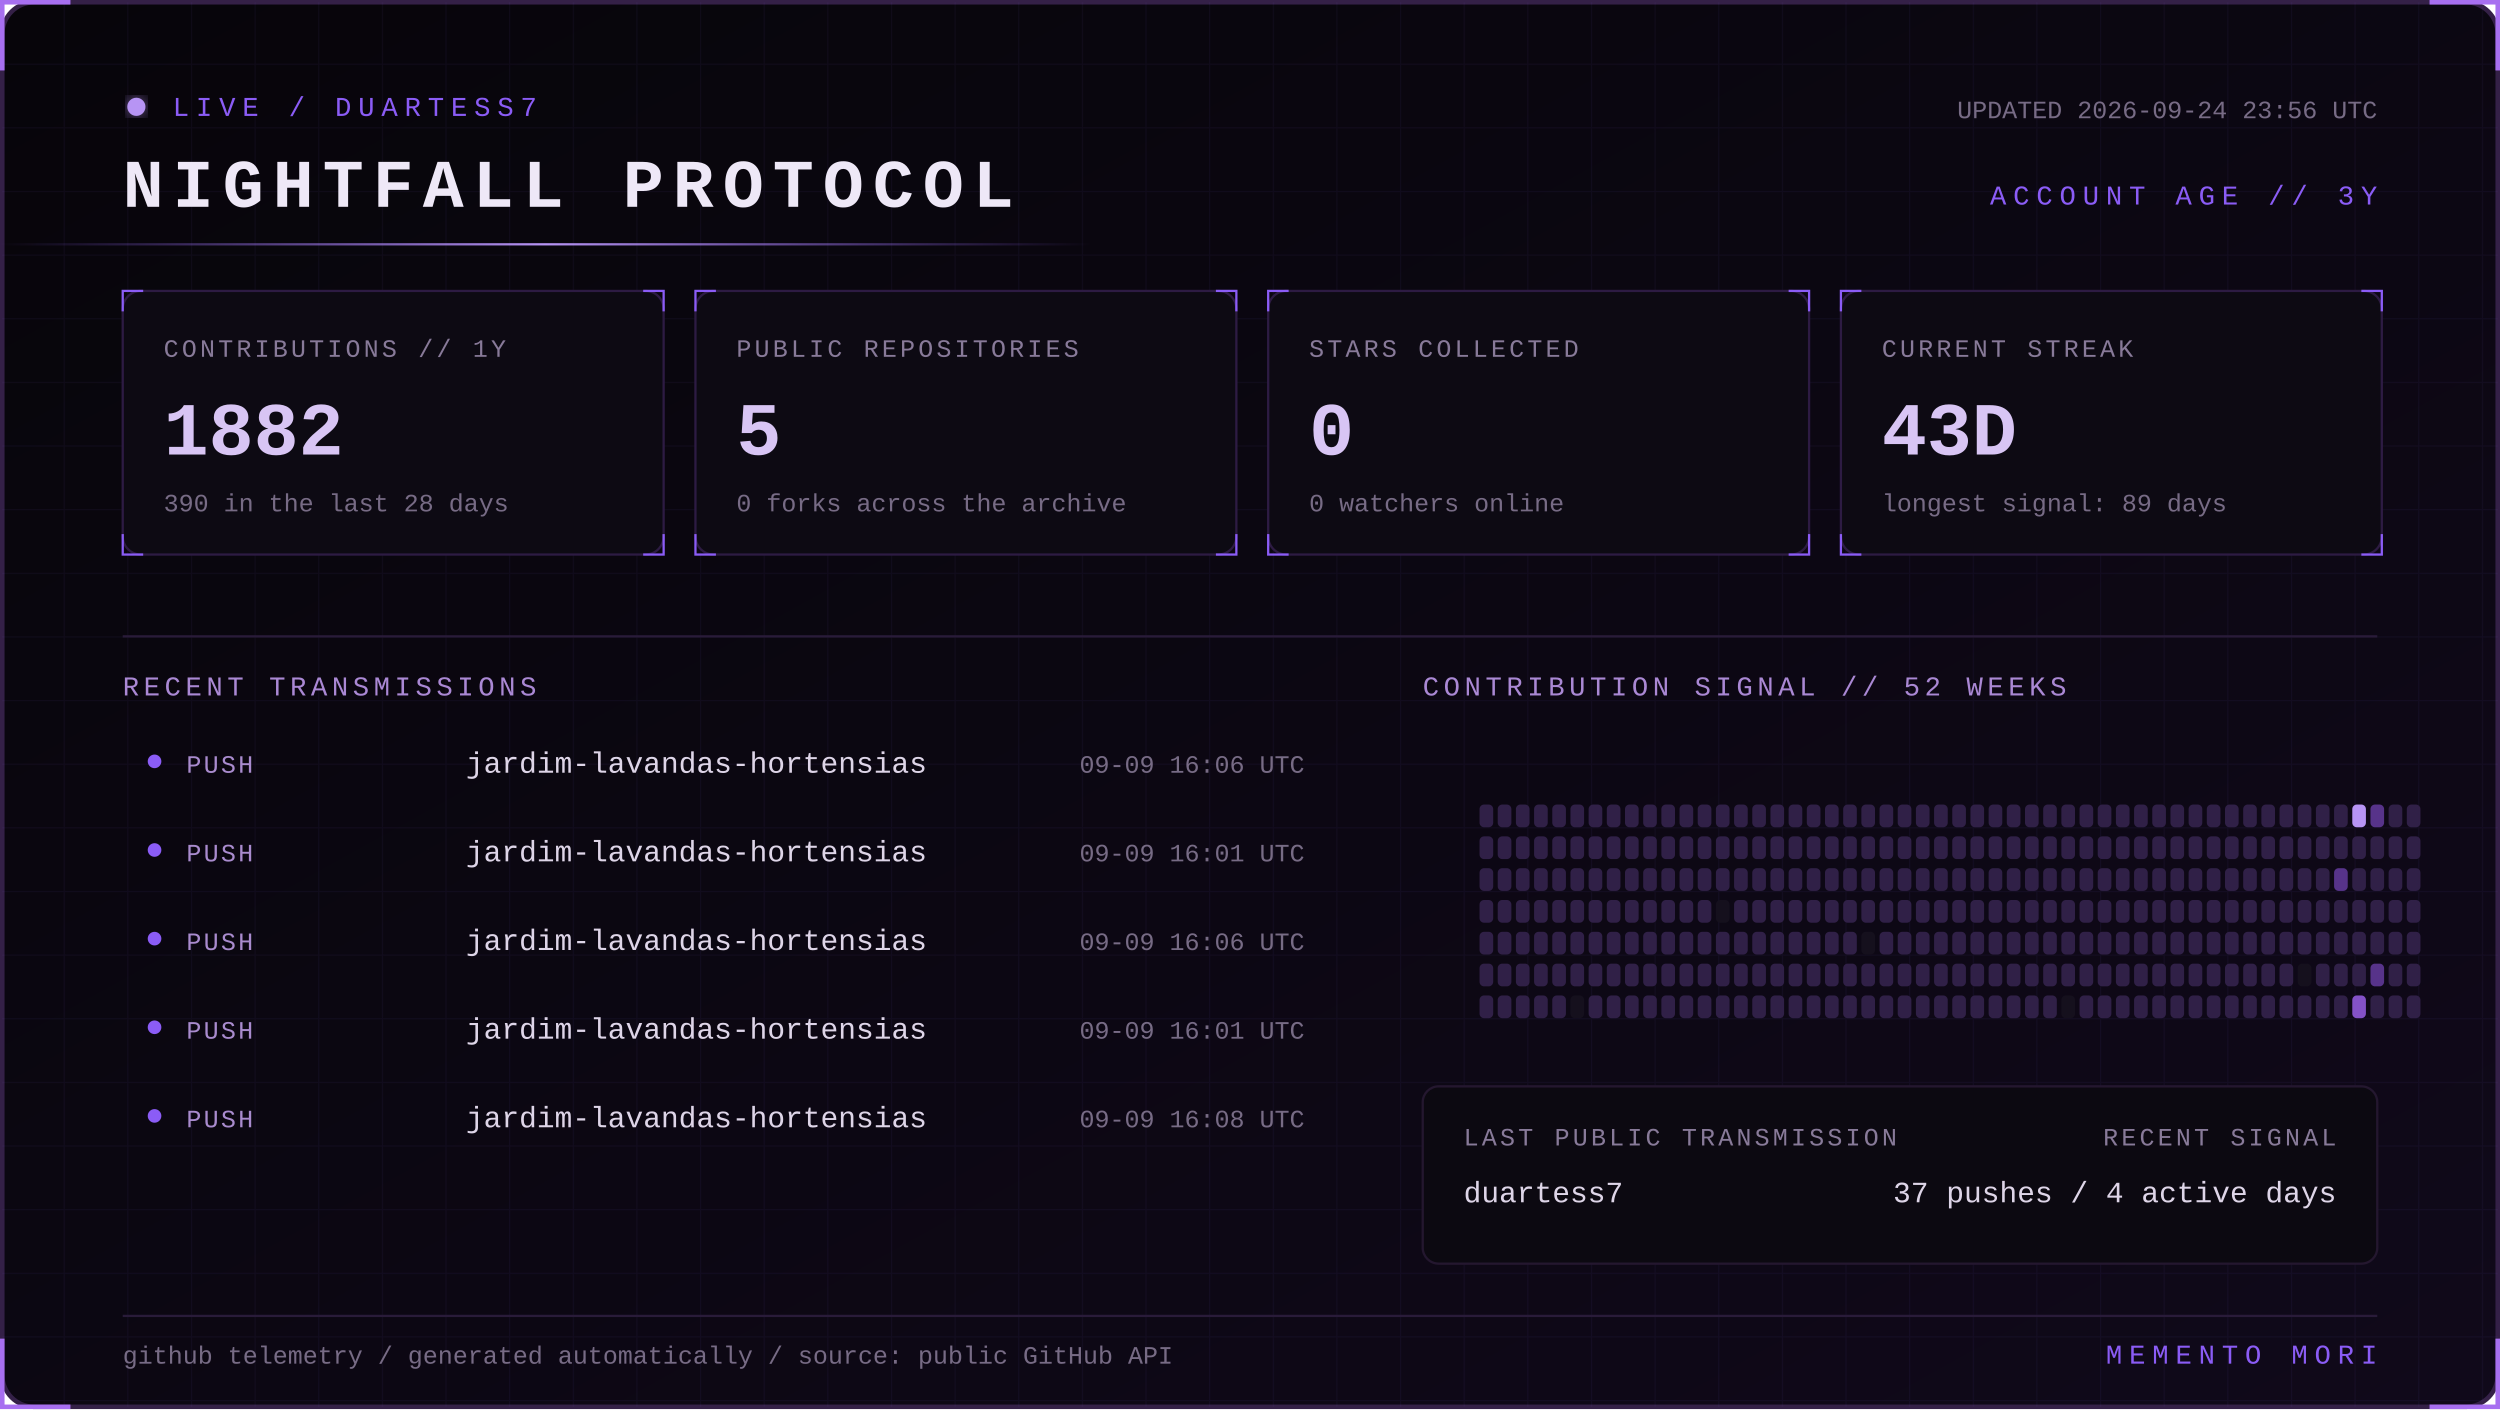
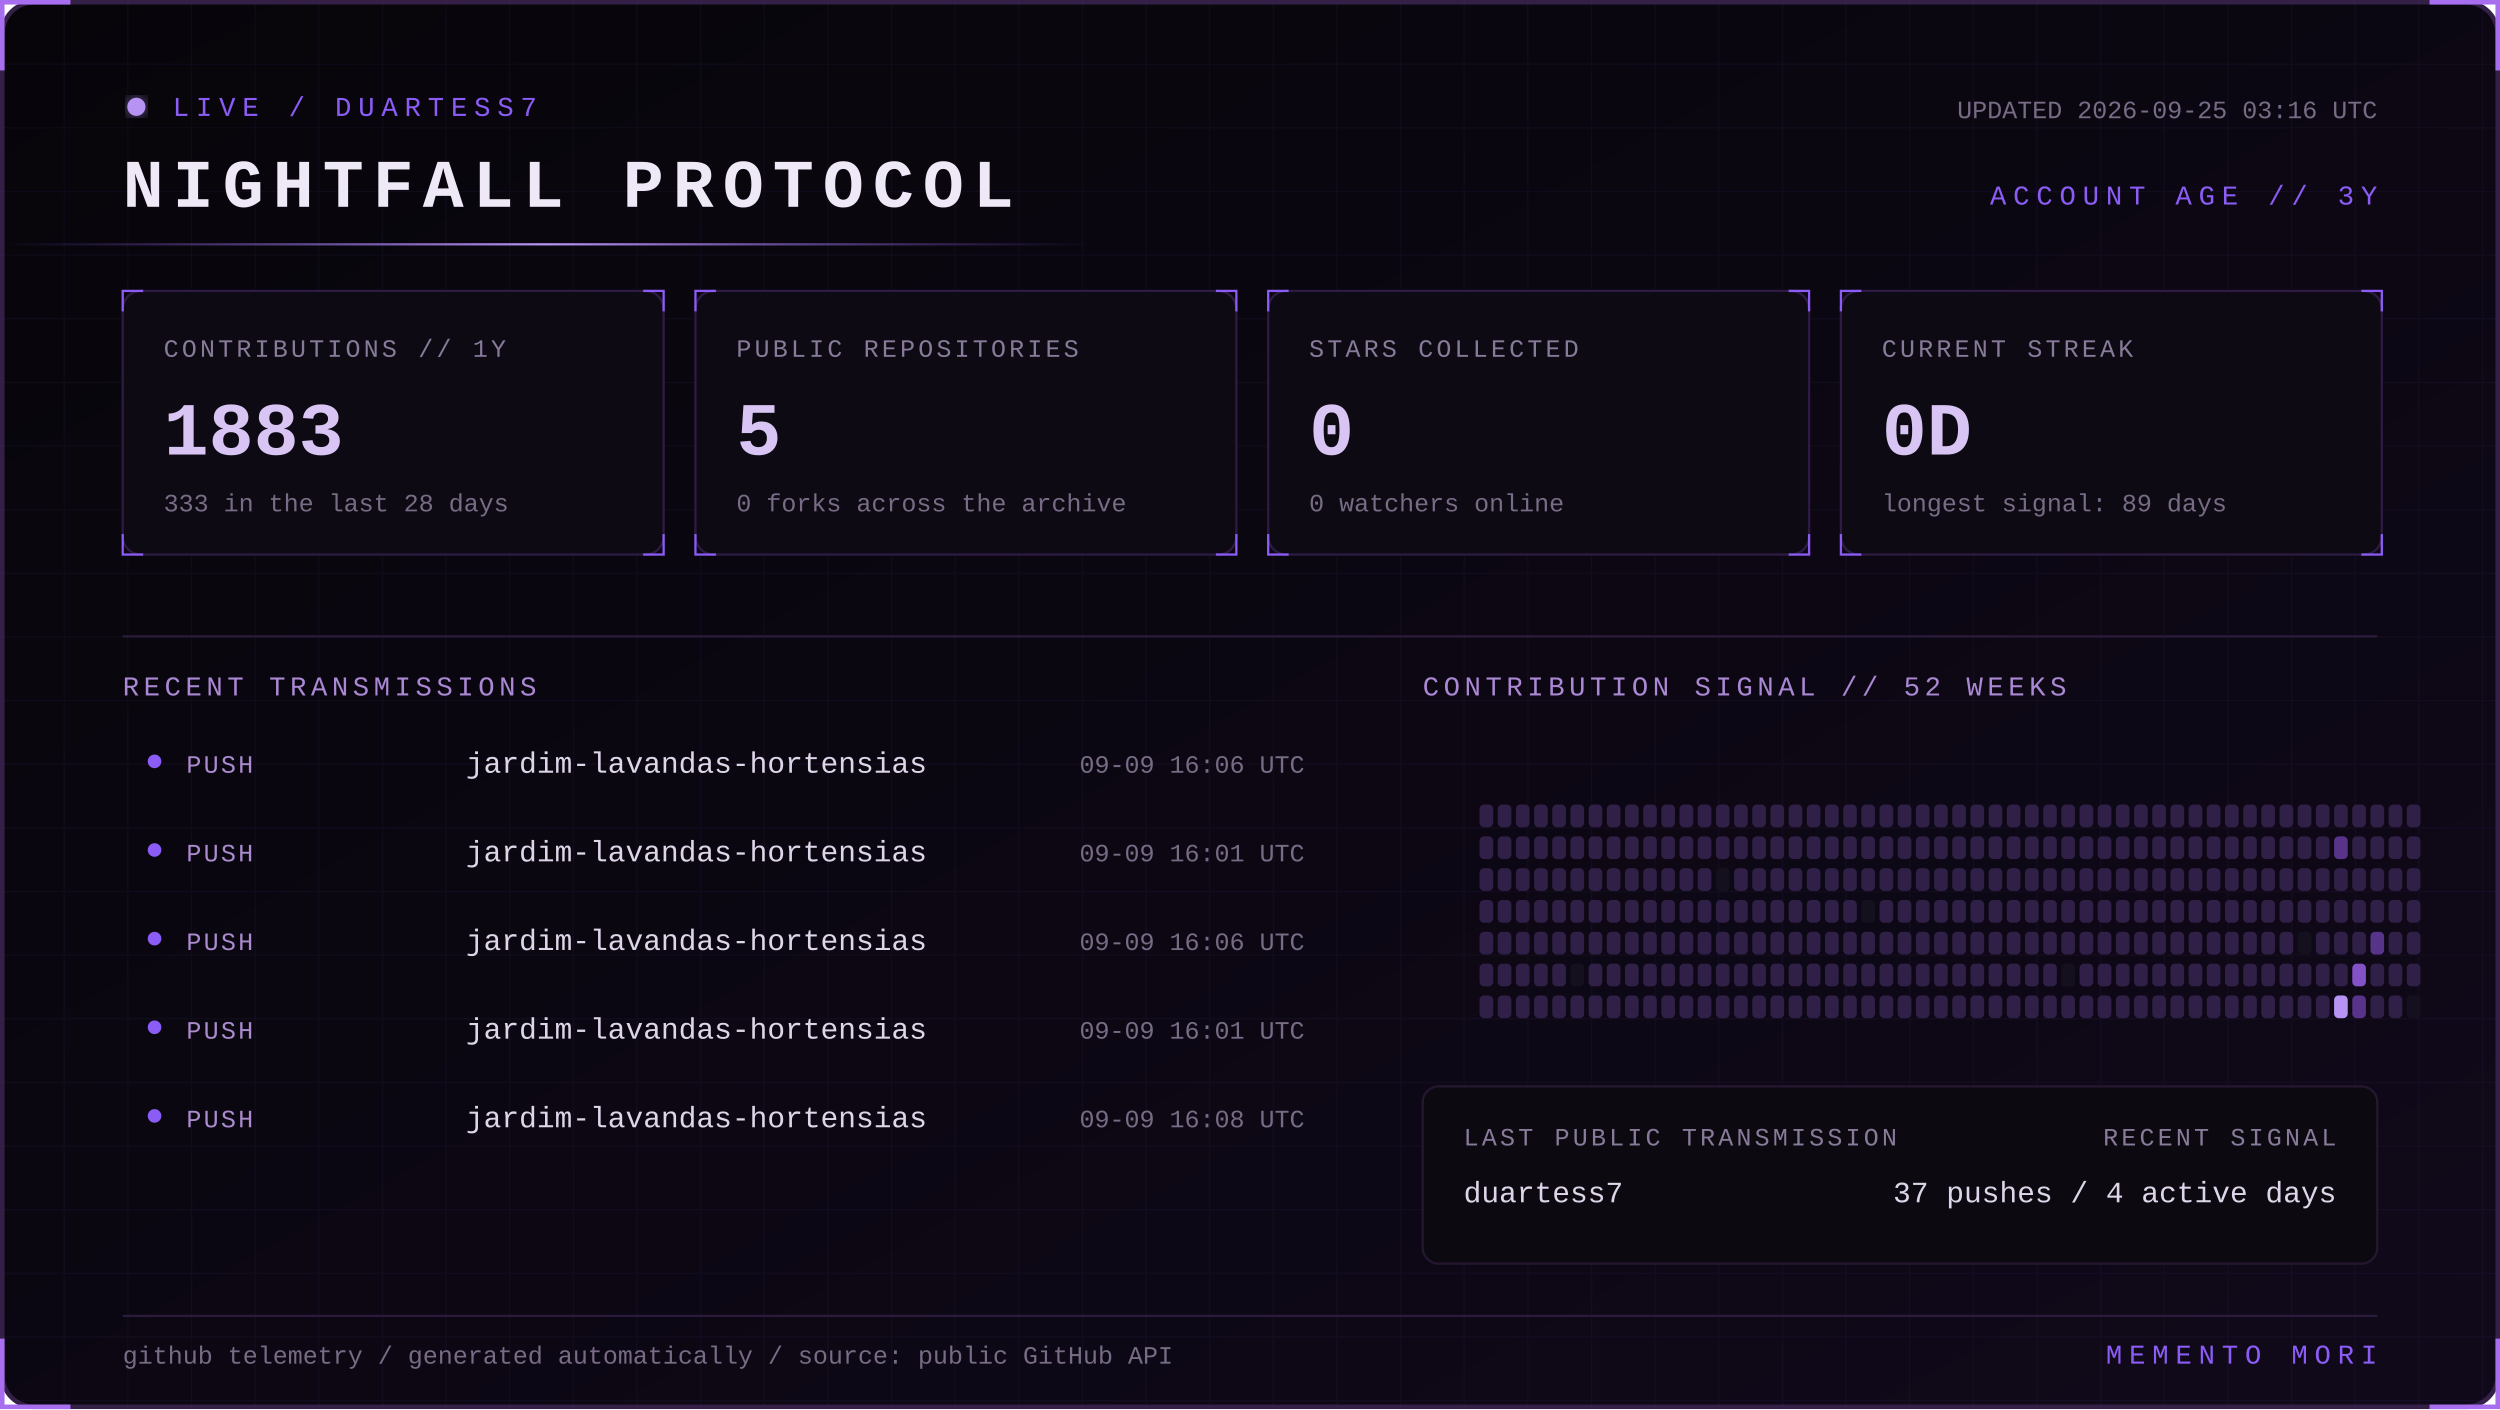
<svg xmlns="http://www.w3.org/2000/svg" width="1100" height="620" viewBox="0 0 1100 620" role="img" aria-labelledby="title desc">
  <defs>
    <linearGradient id="bg" x1="0" y1="0" x2="1" y2="1">
      <stop stop-color="#07050a" />
      <stop offset="1" stop-color="#10091a" />
    </linearGradient>
    <linearGradient id="beam">
      <stop stop-color="#8b5cf6" stop-opacity="0" />
      <stop offset=".5" stop-color="#b794f4" />
      <stop offset="1" stop-color="#8b5cf6" stop-opacity="0" />
    </linearGradient>
    <filter id="glow">
      <feGaussianBlur stdDeviation="4" result="b" />
      <feMerge>
        <feMergeNode in="b" />
        <feMergeNode in="SourceGraphic" />
      </feMerge>
    </filter>
    <pattern id="grid" width="28" height="28" patternUnits="userSpaceOnUse">
      <path d="M28 0H0V28" fill="none" stroke="#8b5cf6" stroke-opacity=".055" />
    </pattern>
    <style>
      text { font-family: Consolas, 'Courier New', monospace; }
      .kicker { fill:#8b5cf6; font-size:12px; letter-spacing:3px; }
      .title { fill:#eee8f7; font-size:30px; font-weight:700; letter-spacing:4px; }
      .label { fill:#887a99; font-size:11px; letter-spacing:1.4px; }
      .value { fill:#d8c5f4; font-size:33px; font-weight:700; }
      .detail,.pct { fill:#776b85; font-size:11px; }
      .section { fill:#aa88d4; font-size:12px; letter-spacing:2px; }
      .lang { fill:#ded5e8; font-size:13px; }
      .event { fill:#a98bce; font-size:11px; letter-spacing:1px; }
      .scan { animation:scan 5s linear infinite; }
      .blink { animation:blink 1.6s step-end infinite; }
      @keyframes scan { from { transform:translateX(-500px) } to { transform:translateX(1100px) } }
      @keyframes blink { 50% { opacity:.25 } }
    </style>
  </defs>
  <rect x="1" y="1" width="1098" height="618" rx="14" fill="url(#bg)" stroke="#342047" stroke-width="2" />
  <rect x="1" y="1" width="1098" height="618" rx="14" fill="url(#grid)" />
  <path d="M31 1H1v30 M1069 1h30v30 M1099 589v30h-30 M31 619H1v-30" stroke="#a76ff0" stroke-width="2" fill="none" />
  <g transform="translate(54 42)">
    <circle cx="6" cy="5" r="4" fill="#b794f4" filter="url(#glow)" class="blink" />
    <text x="22" y="9" class="kicker">LIVE / DUARTESS7</text>
    <text y="49" class="title">NIGHTFALL PROTOCOL</text>
-     <text x="992" y="10" text-anchor="end" class="detail">UPDATED 2026-09-24 23:56 UTC</text>
+     <text x="992" y="10" text-anchor="end" class="detail">UPDATED 2026-09-25 03:16 UTC</text>
    <text x="992" y="48" text-anchor="end" class="kicker">ACCOUNT AGE // 3Y</text>
  </g>
  <rect y="107" width="480" height="1" fill="url(#beam)" class="scan" />
  <g transform="translate(54 128)">
    <rect width="238" height="116" rx="8" fill="#0d0a13" stroke="#2d1b43" />
    <path d="M0 9V0h9 M229 0h9v9 M238 107v9h-9 M9 116H0v-9" stroke="#8b5cf6" fill="none" />
    <text x="18" y="29" class="label">CONTRIBUTIONS // 1Y</text>
-     <text x="18" y="72" class="value">1882</text>
-     <text x="18" y="97" class="detail">390 in the last 28 days</text>
+     <text x="18" y="72" class="value">1883</text>
+     <text x="18" y="97" class="detail">333 in the last 28 days</text>
  </g>
  <g transform="translate(306 128)">
    <rect width="238" height="116" rx="8" fill="#0d0a13" stroke="#2d1b43" />
    <path d="M0 9V0h9 M229 0h9v9 M238 107v9h-9 M9 116H0v-9" stroke="#8b5cf6" fill="none" />
    <text x="18" y="29" class="label">PUBLIC REPOSITORIES</text>
    <text x="18" y="72" class="value">5</text>
    <text x="18" y="97" class="detail">0 forks across the archive</text>
  </g>
  <g transform="translate(558 128)">
    <rect width="238" height="116" rx="8" fill="#0d0a13" stroke="#2d1b43" />
    <path d="M0 9V0h9 M229 0h9v9 M238 107v9h-9 M9 116H0v-9" stroke="#8b5cf6" fill="none" />
    <text x="18" y="29" class="label">STARS COLLECTED</text>
    <text x="18" y="72" class="value">0</text>
    <text x="18" y="97" class="detail">0 watchers online</text>
  </g>
  <g transform="translate(810 128)">
    <rect width="238" height="116" rx="8" fill="#0d0a13" stroke="#2d1b43" />
    <path d="M0 9V0h9 M229 0h9v9 M238 107v9h-9 M9 116H0v-9" stroke="#8b5cf6" fill="none" />
    <text x="18" y="29" class="label">CURRENT STREAK</text>
-     <text x="18" y="72" class="value">43D</text>
+     <text x="18" y="72" class="value">0D</text>
    <text x="18" y="97" class="detail">longest signal: 89 days</text>
  </g>
  <path d="M54 280H1046" stroke="#291b39" />
  <text x="54" y="306" class="section">RECENT TRANSMISSIONS</text>
  <text x="626" y="306" class="section">CONTRIBUTION SIGNAL // 52 WEEKS</text>
  <circle cx="68" cy="335" r="3" fill="#8b5cf6" />
  <text x="82" y="340" class="event">PUSH</text>
  <text x="205" y="340" class="lang">jardim-lavandas-hortensias</text>
  <text x="574" y="340" text-anchor="end" class="pct">09-09 16:06 UTC</text>
  <circle cx="68" cy="374" r="3" fill="#8b5cf6" />
  <text x="82" y="379" class="event">PUSH</text>
  <text x="205" y="379" class="lang">jardim-lavandas-hortensias</text>
  <text x="574" y="379" text-anchor="end" class="pct">09-09 16:01 UTC</text>
  <circle cx="68" cy="413" r="3" fill="#8b5cf6" />
  <text x="82" y="418" class="event">PUSH</text>
  <text x="205" y="418" class="lang">jardim-lavandas-hortensias</text>
  <text x="574" y="418" text-anchor="end" class="pct">09-09 16:06 UTC</text>
  <circle cx="68" cy="452" r="3" fill="#8b5cf6" />
  <text x="82" y="457" class="event">PUSH</text>
  <text x="205" y="457" class="lang">jardim-lavandas-hortensias</text>
  <text x="574" y="457" text-anchor="end" class="pct">09-09 16:01 UTC</text>
  <circle cx="68" cy="491" r="3" fill="#8b5cf6" />
  <text x="82" y="496" class="event">PUSH</text>
  <text x="205" y="496" class="lang">jardim-lavandas-hortensias</text>
  <text x="574" y="496" text-anchor="end" class="pct">09-09 16:08 UTC</text>
  <g>
    <rect x="651" y="354" width="6" height="10" rx="2" fill="#302047" />
    <rect x="651" y="368" width="6" height="10" rx="2" fill="#302047" />
    <rect x="651" y="382" width="6" height="10" rx="2" fill="#302047" />
    <rect x="651" y="396" width="6" height="10" rx="2" fill="#302047" />
    <rect x="651" y="410" width="6" height="10" rx="2" fill="#302047" />
    <rect x="651" y="424" width="6" height="10" rx="2" fill="#302047" />
    <rect x="651" y="438" width="6" height="10" rx="2" fill="#302047" />
    <rect x="659" y="354" width="6" height="10" rx="2" fill="#302047" />
    <rect x="659" y="368" width="6" height="10" rx="2" fill="#302047" />
    <rect x="659" y="382" width="6" height="10" rx="2" fill="#302047" />
    <rect x="659" y="396" width="6" height="10" rx="2" fill="#302047" />
    <rect x="659" y="410" width="6" height="10" rx="2" fill="#302047" />
    <rect x="659" y="424" width="6" height="10" rx="2" fill="#302047" />
    <rect x="659" y="438" width="6" height="10" rx="2" fill="#302047" />
    <rect x="667" y="354" width="6" height="10" rx="2" fill="#302047" />
    <rect x="667" y="368" width="6" height="10" rx="2" fill="#302047" />
    <rect x="667" y="382" width="6" height="10" rx="2" fill="#302047" />
    <rect x="667" y="396" width="6" height="10" rx="2" fill="#302047" />
    <rect x="667" y="410" width="6" height="10" rx="2" fill="#302047" />
    <rect x="667" y="424" width="6" height="10" rx="2" fill="#302047" />
    <rect x="667" y="438" width="6" height="10" rx="2" fill="#302047" />
    <rect x="675" y="354" width="6" height="10" rx="2" fill="#302047" />
    <rect x="675" y="368" width="6" height="10" rx="2" fill="#302047" />
    <rect x="675" y="382" width="6" height="10" rx="2" fill="#302047" />
    <rect x="675" y="396" width="6" height="10" rx="2" fill="#302047" />
    <rect x="675" y="410" width="6" height="10" rx="2" fill="#302047" />
    <rect x="675" y="424" width="6" height="10" rx="2" fill="#302047" />
    <rect x="675" y="438" width="6" height="10" rx="2" fill="#302047" />
    <rect x="683" y="354" width="6" height="10" rx="2" fill="#302047" />
    <rect x="683" y="368" width="6" height="10" rx="2" fill="#302047" />
    <rect x="683" y="382" width="6" height="10" rx="2" fill="#302047" />
    <rect x="683" y="396" width="6" height="10" rx="2" fill="#302047" />
    <rect x="683" y="410" width="6" height="10" rx="2" fill="#302047" />
    <rect x="683" y="424" width="6" height="10" rx="2" fill="#302047" />
    <rect x="683" y="438" width="6" height="10" rx="2" fill="#302047" />
    <rect x="691" y="354" width="6" height="10" rx="2" fill="#302047" />
    <rect x="691" y="368" width="6" height="10" rx="2" fill="#302047" />
    <rect x="691" y="382" width="6" height="10" rx="2" fill="#302047" />
    <rect x="691" y="396" width="6" height="10" rx="2" fill="#302047" />
    <rect x="691" y="410" width="6" height="10" rx="2" fill="#302047" />
-     <rect x="691" y="424" width="6" height="10" rx="2" fill="#302047" />
-     <rect x="691" y="438" width="6" height="10" rx="2" fill="#15101d" />
+     <rect x="691" y="424" width="6" height="10" rx="2" fill="#15101d" />
+     <rect x="691" y="438" width="6" height="10" rx="2" fill="#302047" />
    <rect x="699" y="354" width="6" height="10" rx="2" fill="#302047" />
    <rect x="699" y="368" width="6" height="10" rx="2" fill="#302047" />
    <rect x="699" y="382" width="6" height="10" rx="2" fill="#302047" />
    <rect x="699" y="396" width="6" height="10" rx="2" fill="#302047" />
    <rect x="699" y="410" width="6" height="10" rx="2" fill="#302047" />
    <rect x="699" y="424" width="6" height="10" rx="2" fill="#302047" />
    <rect x="699" y="438" width="6" height="10" rx="2" fill="#302047" />
    <rect x="707" y="354" width="6" height="10" rx="2" fill="#302047" />
    <rect x="707" y="368" width="6" height="10" rx="2" fill="#302047" />
    <rect x="707" y="382" width="6" height="10" rx="2" fill="#302047" />
    <rect x="707" y="396" width="6" height="10" rx="2" fill="#302047" />
    <rect x="707" y="410" width="6" height="10" rx="2" fill="#302047" />
    <rect x="707" y="424" width="6" height="10" rx="2" fill="#302047" />
    <rect x="707" y="438" width="6" height="10" rx="2" fill="#302047" />
    <rect x="715" y="354" width="6" height="10" rx="2" fill="#302047" />
    <rect x="715" y="368" width="6" height="10" rx="2" fill="#302047" />
    <rect x="715" y="382" width="6" height="10" rx="2" fill="#302047" />
    <rect x="715" y="396" width="6" height="10" rx="2" fill="#302047" />
    <rect x="715" y="410" width="6" height="10" rx="2" fill="#302047" />
    <rect x="715" y="424" width="6" height="10" rx="2" fill="#302047" />
    <rect x="715" y="438" width="6" height="10" rx="2" fill="#302047" />
    <rect x="723" y="354" width="6" height="10" rx="2" fill="#302047" />
    <rect x="723" y="368" width="6" height="10" rx="2" fill="#302047" />
    <rect x="723" y="382" width="6" height="10" rx="2" fill="#302047" />
    <rect x="723" y="396" width="6" height="10" rx="2" fill="#302047" />
    <rect x="723" y="410" width="6" height="10" rx="2" fill="#302047" />
    <rect x="723" y="424" width="6" height="10" rx="2" fill="#302047" />
    <rect x="723" y="438" width="6" height="10" rx="2" fill="#302047" />
    <rect x="731" y="354" width="6" height="10" rx="2" fill="#302047" />
    <rect x="731" y="368" width="6" height="10" rx="2" fill="#302047" />
    <rect x="731" y="382" width="6" height="10" rx="2" fill="#302047" />
    <rect x="731" y="396" width="6" height="10" rx="2" fill="#302047" />
    <rect x="731" y="410" width="6" height="10" rx="2" fill="#302047" />
    <rect x="731" y="424" width="6" height="10" rx="2" fill="#302047" />
    <rect x="731" y="438" width="6" height="10" rx="2" fill="#302047" />
    <rect x="739" y="354" width="6" height="10" rx="2" fill="#302047" />
    <rect x="739" y="368" width="6" height="10" rx="2" fill="#302047" />
    <rect x="739" y="382" width="6" height="10" rx="2" fill="#302047" />
    <rect x="739" y="396" width="6" height="10" rx="2" fill="#302047" />
    <rect x="739" y="410" width="6" height="10" rx="2" fill="#302047" />
    <rect x="739" y="424" width="6" height="10" rx="2" fill="#302047" />
    <rect x="739" y="438" width="6" height="10" rx="2" fill="#302047" />
    <rect x="747" y="354" width="6" height="10" rx="2" fill="#302047" />
    <rect x="747" y="368" width="6" height="10" rx="2" fill="#302047" />
    <rect x="747" y="382" width="6" height="10" rx="2" fill="#302047" />
    <rect x="747" y="396" width="6" height="10" rx="2" fill="#302047" />
    <rect x="747" y="410" width="6" height="10" rx="2" fill="#302047" />
    <rect x="747" y="424" width="6" height="10" rx="2" fill="#302047" />
    <rect x="747" y="438" width="6" height="10" rx="2" fill="#302047" />
    <rect x="755" y="354" width="6" height="10" rx="2" fill="#302047" />
    <rect x="755" y="368" width="6" height="10" rx="2" fill="#302047" />
-     <rect x="755" y="382" width="6" height="10" rx="2" fill="#302047" />
-     <rect x="755" y="396" width="6" height="10" rx="2" fill="#15101d" />
+     <rect x="755" y="382" width="6" height="10" rx="2" fill="#15101d" />
+     <rect x="755" y="396" width="6" height="10" rx="2" fill="#302047" />
    <rect x="755" y="410" width="6" height="10" rx="2" fill="#302047" />
    <rect x="755" y="424" width="6" height="10" rx="2" fill="#302047" />
    <rect x="755" y="438" width="6" height="10" rx="2" fill="#302047" />
    <rect x="763" y="354" width="6" height="10" rx="2" fill="#302047" />
    <rect x="763" y="368" width="6" height="10" rx="2" fill="#302047" />
    <rect x="763" y="382" width="6" height="10" rx="2" fill="#302047" />
    <rect x="763" y="396" width="6" height="10" rx="2" fill="#302047" />
    <rect x="763" y="410" width="6" height="10" rx="2" fill="#302047" />
    <rect x="763" y="424" width="6" height="10" rx="2" fill="#302047" />
    <rect x="763" y="438" width="6" height="10" rx="2" fill="#302047" />
    <rect x="771" y="354" width="6" height="10" rx="2" fill="#302047" />
    <rect x="771" y="368" width="6" height="10" rx="2" fill="#302047" />
    <rect x="771" y="382" width="6" height="10" rx="2" fill="#302047" />
    <rect x="771" y="396" width="6" height="10" rx="2" fill="#302047" />
    <rect x="771" y="410" width="6" height="10" rx="2" fill="#302047" />
    <rect x="771" y="424" width="6" height="10" rx="2" fill="#302047" />
    <rect x="771" y="438" width="6" height="10" rx="2" fill="#302047" />
    <rect x="779" y="354" width="6" height="10" rx="2" fill="#302047" />
    <rect x="779" y="368" width="6" height="10" rx="2" fill="#302047" />
    <rect x="779" y="382" width="6" height="10" rx="2" fill="#302047" />
    <rect x="779" y="396" width="6" height="10" rx="2" fill="#302047" />
    <rect x="779" y="410" width="6" height="10" rx="2" fill="#302047" />
    <rect x="779" y="424" width="6" height="10" rx="2" fill="#302047" />
    <rect x="779" y="438" width="6" height="10" rx="2" fill="#302047" />
    <rect x="787" y="354" width="6" height="10" rx="2" fill="#302047" />
    <rect x="787" y="368" width="6" height="10" rx="2" fill="#302047" />
    <rect x="787" y="382" width="6" height="10" rx="2" fill="#302047" />
    <rect x="787" y="396" width="6" height="10" rx="2" fill="#302047" />
    <rect x="787" y="410" width="6" height="10" rx="2" fill="#302047" />
    <rect x="787" y="424" width="6" height="10" rx="2" fill="#302047" />
    <rect x="787" y="438" width="6" height="10" rx="2" fill="#302047" />
    <rect x="795" y="354" width="6" height="10" rx="2" fill="#302047" />
    <rect x="795" y="368" width="6" height="10" rx="2" fill="#302047" />
    <rect x="795" y="382" width="6" height="10" rx="2" fill="#302047" />
    <rect x="795" y="396" width="6" height="10" rx="2" fill="#302047" />
    <rect x="795" y="410" width="6" height="10" rx="2" fill="#302047" />
    <rect x="795" y="424" width="6" height="10" rx="2" fill="#302047" />
    <rect x="795" y="438" width="6" height="10" rx="2" fill="#302047" />
    <rect x="803" y="354" width="6" height="10" rx="2" fill="#302047" />
    <rect x="803" y="368" width="6" height="10" rx="2" fill="#302047" />
    <rect x="803" y="382" width="6" height="10" rx="2" fill="#302047" />
    <rect x="803" y="396" width="6" height="10" rx="2" fill="#302047" />
    <rect x="803" y="410" width="6" height="10" rx="2" fill="#302047" />
    <rect x="803" y="424" width="6" height="10" rx="2" fill="#302047" />
    <rect x="803" y="438" width="6" height="10" rx="2" fill="#302047" />
    <rect x="811" y="354" width="6" height="10" rx="2" fill="#302047" />
    <rect x="811" y="368" width="6" height="10" rx="2" fill="#302047" />
    <rect x="811" y="382" width="6" height="10" rx="2" fill="#302047" />
    <rect x="811" y="396" width="6" height="10" rx="2" fill="#302047" />
    <rect x="811" y="410" width="6" height="10" rx="2" fill="#302047" />
    <rect x="811" y="424" width="6" height="10" rx="2" fill="#302047" />
    <rect x="811" y="438" width="6" height="10" rx="2" fill="#302047" />
    <rect x="819" y="354" width="6" height="10" rx="2" fill="#302047" />
    <rect x="819" y="368" width="6" height="10" rx="2" fill="#302047" />
    <rect x="819" y="382" width="6" height="10" rx="2" fill="#302047" />
-     <rect x="819" y="396" width="6" height="10" rx="2" fill="#302047" />
-     <rect x="819" y="410" width="6" height="10" rx="2" fill="#15101d" />
+     <rect x="819" y="396" width="6" height="10" rx="2" fill="#15101d" />
+     <rect x="819" y="410" width="6" height="10" rx="2" fill="#302047" />
    <rect x="819" y="424" width="6" height="10" rx="2" fill="#302047" />
    <rect x="819" y="438" width="6" height="10" rx="2" fill="#302047" />
    <rect x="827" y="354" width="6" height="10" rx="2" fill="#302047" />
    <rect x="827" y="368" width="6" height="10" rx="2" fill="#302047" />
    <rect x="827" y="382" width="6" height="10" rx="2" fill="#302047" />
    <rect x="827" y="396" width="6" height="10" rx="2" fill="#302047" />
    <rect x="827" y="410" width="6" height="10" rx="2" fill="#302047" />
    <rect x="827" y="424" width="6" height="10" rx="2" fill="#302047" />
    <rect x="827" y="438" width="6" height="10" rx="2" fill="#302047" />
    <rect x="835" y="354" width="6" height="10" rx="2" fill="#302047" />
    <rect x="835" y="368" width="6" height="10" rx="2" fill="#302047" />
    <rect x="835" y="382" width="6" height="10" rx="2" fill="#302047" />
    <rect x="835" y="396" width="6" height="10" rx="2" fill="#302047" />
    <rect x="835" y="410" width="6" height="10" rx="2" fill="#302047" />
    <rect x="835" y="424" width="6" height="10" rx="2" fill="#302047" />
    <rect x="835" y="438" width="6" height="10" rx="2" fill="#302047" />
    <rect x="843" y="354" width="6" height="10" rx="2" fill="#302047" />
    <rect x="843" y="368" width="6" height="10" rx="2" fill="#302047" />
    <rect x="843" y="382" width="6" height="10" rx="2" fill="#302047" />
    <rect x="843" y="396" width="6" height="10" rx="2" fill="#302047" />
    <rect x="843" y="410" width="6" height="10" rx="2" fill="#302047" />
    <rect x="843" y="424" width="6" height="10" rx="2" fill="#302047" />
    <rect x="843" y="438" width="6" height="10" rx="2" fill="#302047" />
    <rect x="851" y="354" width="6" height="10" rx="2" fill="#302047" />
    <rect x="851" y="368" width="6" height="10" rx="2" fill="#302047" />
    <rect x="851" y="382" width="6" height="10" rx="2" fill="#302047" />
    <rect x="851" y="396" width="6" height="10" rx="2" fill="#302047" />
    <rect x="851" y="410" width="6" height="10" rx="2" fill="#302047" />
    <rect x="851" y="424" width="6" height="10" rx="2" fill="#302047" />
    <rect x="851" y="438" width="6" height="10" rx="2" fill="#302047" />
    <rect x="859" y="354" width="6" height="10" rx="2" fill="#302047" />
    <rect x="859" y="368" width="6" height="10" rx="2" fill="#302047" />
    <rect x="859" y="382" width="6" height="10" rx="2" fill="#302047" />
    <rect x="859" y="396" width="6" height="10" rx="2" fill="#302047" />
    <rect x="859" y="410" width="6" height="10" rx="2" fill="#302047" />
    <rect x="859" y="424" width="6" height="10" rx="2" fill="#302047" />
    <rect x="859" y="438" width="6" height="10" rx="2" fill="#302047" />
    <rect x="867" y="354" width="6" height="10" rx="2" fill="#302047" />
    <rect x="867" y="368" width="6" height="10" rx="2" fill="#302047" />
    <rect x="867" y="382" width="6" height="10" rx="2" fill="#302047" />
    <rect x="867" y="396" width="6" height="10" rx="2" fill="#302047" />
    <rect x="867" y="410" width="6" height="10" rx="2" fill="#302047" />
    <rect x="867" y="424" width="6" height="10" rx="2" fill="#302047" />
    <rect x="867" y="438" width="6" height="10" rx="2" fill="#302047" />
    <rect x="875" y="354" width="6" height="10" rx="2" fill="#302047" />
    <rect x="875" y="368" width="6" height="10" rx="2" fill="#302047" />
    <rect x="875" y="382" width="6" height="10" rx="2" fill="#302047" />
    <rect x="875" y="396" width="6" height="10" rx="2" fill="#302047" />
    <rect x="875" y="410" width="6" height="10" rx="2" fill="#302047" />
    <rect x="875" y="424" width="6" height="10" rx="2" fill="#302047" />
    <rect x="875" y="438" width="6" height="10" rx="2" fill="#302047" />
    <rect x="883" y="354" width="6" height="10" rx="2" fill="#302047" />
    <rect x="883" y="368" width="6" height="10" rx="2" fill="#302047" />
    <rect x="883" y="382" width="6" height="10" rx="2" fill="#302047" />
    <rect x="883" y="396" width="6" height="10" rx="2" fill="#302047" />
    <rect x="883" y="410" width="6" height="10" rx="2" fill="#302047" />
    <rect x="883" y="424" width="6" height="10" rx="2" fill="#302047" />
    <rect x="883" y="438" width="6" height="10" rx="2" fill="#302047" />
    <rect x="891" y="354" width="6" height="10" rx="2" fill="#302047" />
    <rect x="891" y="368" width="6" height="10" rx="2" fill="#302047" />
    <rect x="891" y="382" width="6" height="10" rx="2" fill="#302047" />
    <rect x="891" y="396" width="6" height="10" rx="2" fill="#302047" />
    <rect x="891" y="410" width="6" height="10" rx="2" fill="#302047" />
    <rect x="891" y="424" width="6" height="10" rx="2" fill="#302047" />
    <rect x="891" y="438" width="6" height="10" rx="2" fill="#302047" />
    <rect x="899" y="354" width="6" height="10" rx="2" fill="#302047" />
    <rect x="899" y="368" width="6" height="10" rx="2" fill="#302047" />
    <rect x="899" y="382" width="6" height="10" rx="2" fill="#302047" />
    <rect x="899" y="396" width="6" height="10" rx="2" fill="#302047" />
    <rect x="899" y="410" width="6" height="10" rx="2" fill="#302047" />
    <rect x="899" y="424" width="6" height="10" rx="2" fill="#302047" />
    <rect x="899" y="438" width="6" height="10" rx="2" fill="#302047" />
    <rect x="907" y="354" width="6" height="10" rx="2" fill="#302047" />
    <rect x="907" y="368" width="6" height="10" rx="2" fill="#302047" />
    <rect x="907" y="382" width="6" height="10" rx="2" fill="#302047" />
    <rect x="907" y="396" width="6" height="10" rx="2" fill="#302047" />
    <rect x="907" y="410" width="6" height="10" rx="2" fill="#302047" />
-     <rect x="907" y="424" width="6" height="10" rx="2" fill="#302047" />
-     <rect x="907" y="438" width="6" height="10" rx="2" fill="#15101d" />
+     <rect x="907" y="424" width="6" height="10" rx="2" fill="#15101d" />
+     <rect x="907" y="438" width="6" height="10" rx="2" fill="#302047" />
    <rect x="915" y="354" width="6" height="10" rx="2" fill="#302047" />
    <rect x="915" y="368" width="6" height="10" rx="2" fill="#302047" />
    <rect x="915" y="382" width="6" height="10" rx="2" fill="#302047" />
    <rect x="915" y="396" width="6" height="10" rx="2" fill="#302047" />
    <rect x="915" y="410" width="6" height="10" rx="2" fill="#302047" />
    <rect x="915" y="424" width="6" height="10" rx="2" fill="#302047" />
    <rect x="915" y="438" width="6" height="10" rx="2" fill="#302047" />
    <rect x="923" y="354" width="6" height="10" rx="2" fill="#302047" />
    <rect x="923" y="368" width="6" height="10" rx="2" fill="#302047" />
    <rect x="923" y="382" width="6" height="10" rx="2" fill="#302047" />
    <rect x="923" y="396" width="6" height="10" rx="2" fill="#302047" />
    <rect x="923" y="410" width="6" height="10" rx="2" fill="#302047" />
    <rect x="923" y="424" width="6" height="10" rx="2" fill="#302047" />
    <rect x="923" y="438" width="6" height="10" rx="2" fill="#302047" />
    <rect x="931" y="354" width="6" height="10" rx="2" fill="#302047" />
    <rect x="931" y="368" width="6" height="10" rx="2" fill="#302047" />
    <rect x="931" y="382" width="6" height="10" rx="2" fill="#302047" />
    <rect x="931" y="396" width="6" height="10" rx="2" fill="#302047" />
    <rect x="931" y="410" width="6" height="10" rx="2" fill="#302047" />
    <rect x="931" y="424" width="6" height="10" rx="2" fill="#302047" />
    <rect x="931" y="438" width="6" height="10" rx="2" fill="#302047" />
    <rect x="939" y="354" width="6" height="10" rx="2" fill="#302047" />
    <rect x="939" y="368" width="6" height="10" rx="2" fill="#302047" />
    <rect x="939" y="382" width="6" height="10" rx="2" fill="#302047" />
    <rect x="939" y="396" width="6" height="10" rx="2" fill="#302047" />
    <rect x="939" y="410" width="6" height="10" rx="2" fill="#302047" />
    <rect x="939" y="424" width="6" height="10" rx="2" fill="#302047" />
    <rect x="939" y="438" width="6" height="10" rx="2" fill="#302047" />
    <rect x="947" y="354" width="6" height="10" rx="2" fill="#302047" />
    <rect x="947" y="368" width="6" height="10" rx="2" fill="#302047" />
    <rect x="947" y="382" width="6" height="10" rx="2" fill="#302047" />
    <rect x="947" y="396" width="6" height="10" rx="2" fill="#302047" />
    <rect x="947" y="410" width="6" height="10" rx="2" fill="#302047" />
    <rect x="947" y="424" width="6" height="10" rx="2" fill="#302047" />
    <rect x="947" y="438" width="6" height="10" rx="2" fill="#302047" />
    <rect x="955" y="354" width="6" height="10" rx="2" fill="#302047" />
    <rect x="955" y="368" width="6" height="10" rx="2" fill="#302047" />
    <rect x="955" y="382" width="6" height="10" rx="2" fill="#302047" />
    <rect x="955" y="396" width="6" height="10" rx="2" fill="#302047" />
    <rect x="955" y="410" width="6" height="10" rx="2" fill="#302047" />
    <rect x="955" y="424" width="6" height="10" rx="2" fill="#302047" />
    <rect x="955" y="438" width="6" height="10" rx="2" fill="#302047" />
    <rect x="963" y="354" width="6" height="10" rx="2" fill="#302047" />
    <rect x="963" y="368" width="6" height="10" rx="2" fill="#302047" />
    <rect x="963" y="382" width="6" height="10" rx="2" fill="#302047" />
    <rect x="963" y="396" width="6" height="10" rx="2" fill="#302047" />
    <rect x="963" y="410" width="6" height="10" rx="2" fill="#302047" />
    <rect x="963" y="424" width="6" height="10" rx="2" fill="#302047" />
    <rect x="963" y="438" width="6" height="10" rx="2" fill="#302047" />
    <rect x="971" y="354" width="6" height="10" rx="2" fill="#302047" />
    <rect x="971" y="368" width="6" height="10" rx="2" fill="#302047" />
    <rect x="971" y="382" width="6" height="10" rx="2" fill="#302047" />
    <rect x="971" y="396" width="6" height="10" rx="2" fill="#302047" />
    <rect x="971" y="410" width="6" height="10" rx="2" fill="#302047" />
    <rect x="971" y="424" width="6" height="10" rx="2" fill="#302047" />
    <rect x="971" y="438" width="6" height="10" rx="2" fill="#302047" />
    <rect x="979" y="354" width="6" height="10" rx="2" fill="#302047" />
    <rect x="979" y="368" width="6" height="10" rx="2" fill="#302047" />
    <rect x="979" y="382" width="6" height="10" rx="2" fill="#302047" />
    <rect x="979" y="396" width="6" height="10" rx="2" fill="#302047" />
    <rect x="979" y="410" width="6" height="10" rx="2" fill="#302047" />
    <rect x="979" y="424" width="6" height="10" rx="2" fill="#302047" />
    <rect x="979" y="438" width="6" height="10" rx="2" fill="#302047" />
    <rect x="987" y="354" width="6" height="10" rx="2" fill="#302047" />
    <rect x="987" y="368" width="6" height="10" rx="2" fill="#302047" />
    <rect x="987" y="382" width="6" height="10" rx="2" fill="#302047" />
    <rect x="987" y="396" width="6" height="10" rx="2" fill="#302047" />
    <rect x="987" y="410" width="6" height="10" rx="2" fill="#302047" />
    <rect x="987" y="424" width="6" height="10" rx="2" fill="#302047" />
    <rect x="987" y="438" width="6" height="10" rx="2" fill="#302047" />
    <rect x="995" y="354" width="6" height="10" rx="2" fill="#302047" />
    <rect x="995" y="368" width="6" height="10" rx="2" fill="#302047" />
    <rect x="995" y="382" width="6" height="10" rx="2" fill="#302047" />
    <rect x="995" y="396" width="6" height="10" rx="2" fill="#302047" />
    <rect x="995" y="410" width="6" height="10" rx="2" fill="#302047" />
    <rect x="995" y="424" width="6" height="10" rx="2" fill="#302047" />
    <rect x="995" y="438" width="6" height="10" rx="2" fill="#302047" />
    <rect x="1003" y="354" width="6" height="10" rx="2" fill="#302047" />
    <rect x="1003" y="368" width="6" height="10" rx="2" fill="#302047" />
    <rect x="1003" y="382" width="6" height="10" rx="2" fill="#302047" />
    <rect x="1003" y="396" width="6" height="10" rx="2" fill="#302047" />
    <rect x="1003" y="410" width="6" height="10" rx="2" fill="#302047" />
    <rect x="1003" y="424" width="6" height="10" rx="2" fill="#302047" />
    <rect x="1003" y="438" width="6" height="10" rx="2" fill="#302047" />
    <rect x="1011" y="354" width="6" height="10" rx="2" fill="#302047" />
    <rect x="1011" y="368" width="6" height="10" rx="2" fill="#302047" />
    <rect x="1011" y="382" width="6" height="10" rx="2" fill="#302047" />
    <rect x="1011" y="396" width="6" height="10" rx="2" fill="#302047" />
-     <rect x="1011" y="410" width="6" height="10" rx="2" fill="#302047" />
-     <rect x="1011" y="424" width="6" height="10" rx="2" fill="#15101d" />
+     <rect x="1011" y="410" width="6" height="10" rx="2" fill="#15101d" />
+     <rect x="1011" y="424" width="6" height="10" rx="2" fill="#302047" />
    <rect x="1011" y="438" width="6" height="10" rx="2" fill="#302047" />
    <rect x="1019" y="354" width="6" height="10" rx="2" fill="#302047" />
    <rect x="1019" y="368" width="6" height="10" rx="2" fill="#302047" />
    <rect x="1019" y="382" width="6" height="10" rx="2" fill="#302047" />
    <rect x="1019" y="396" width="6" height="10" rx="2" fill="#302047" />
    <rect x="1019" y="410" width="6" height="10" rx="2" fill="#302047" />
    <rect x="1019" y="424" width="6" height="10" rx="2" fill="#302047" />
    <rect x="1019" y="438" width="6" height="10" rx="2" fill="#302047" />
    <rect x="1027" y="354" width="6" height="10" rx="2" fill="#302047" />
-     <rect x="1027" y="368" width="6" height="10" rx="2" fill="#302047" />
-     <rect x="1027" y="382" width="6" height="10" rx="2" fill="#57338a" />
+     <rect x="1027" y="368" width="6" height="10" rx="2" fill="#57338a" />
+     <rect x="1027" y="382" width="6" height="10" rx="2" fill="#302047" />
    <rect x="1027" y="396" width="6" height="10" rx="2" fill="#302047" />
    <rect x="1027" y="410" width="6" height="10" rx="2" fill="#302047" />
    <rect x="1027" y="424" width="6" height="10" rx="2" fill="#302047" />
-     <rect x="1027" y="438" width="6" height="10" rx="2" fill="#302047" />
-     <rect x="1035" y="354" width="6" height="10" rx="2" fill="#b794f4" />
+     <rect x="1027" y="438" width="6" height="10" rx="2" fill="#b794f4" />
+     <rect x="1035" y="354" width="6" height="10" rx="2" fill="#302047" />
    <rect x="1035" y="368" width="6" height="10" rx="2" fill="#302047" />
    <rect x="1035" y="382" width="6" height="10" rx="2" fill="#302047" />
    <rect x="1035" y="396" width="6" height="10" rx="2" fill="#302047" />
    <rect x="1035" y="410" width="6" height="10" rx="2" fill="#302047" />
-     <rect x="1035" y="424" width="6" height="10" rx="2" fill="#302047" />
-     <rect x="1035" y="438" width="6" height="10" rx="2" fill="#8452c7" />
-     <rect x="1043" y="354" width="6" height="10" rx="2" fill="#57338a" />
+     <rect x="1035" y="424" width="6" height="10" rx="2" fill="#8452c7" />
+     <rect x="1035" y="438" width="6" height="10" rx="2" fill="#57338a" />
+     <rect x="1043" y="354" width="6" height="10" rx="2" fill="#302047" />
    <rect x="1043" y="368" width="6" height="10" rx="2" fill="#302047" />
    <rect x="1043" y="382" width="6" height="10" rx="2" fill="#302047" />
    <rect x="1043" y="396" width="6" height="10" rx="2" fill="#302047" />
-     <rect x="1043" y="410" width="6" height="10" rx="2" fill="#302047" />
-     <rect x="1043" y="424" width="6" height="10" rx="2" fill="#57338a" />
+     <rect x="1043" y="410" width="6" height="10" rx="2" fill="#57338a" />
+     <rect x="1043" y="424" width="6" height="10" rx="2" fill="#302047" />
    <rect x="1043" y="438" width="6" height="10" rx="2" fill="#302047" />
    <rect x="1051" y="354" width="6" height="10" rx="2" fill="#302047" />
    <rect x="1051" y="368" width="6" height="10" rx="2" fill="#302047" />
    <rect x="1051" y="382" width="6" height="10" rx="2" fill="#302047" />
    <rect x="1051" y="396" width="6" height="10" rx="2" fill="#302047" />
    <rect x="1051" y="410" width="6" height="10" rx="2" fill="#302047" />
    <rect x="1051" y="424" width="6" height="10" rx="2" fill="#302047" />
    <rect x="1051" y="438" width="6" height="10" rx="2" fill="#302047" />
    <rect x="1059" y="354" width="6" height="10" rx="2" fill="#302047" />
    <rect x="1059" y="368" width="6" height="10" rx="2" fill="#302047" />
    <rect x="1059" y="382" width="6" height="10" rx="2" fill="#302047" />
    <rect x="1059" y="396" width="6" height="10" rx="2" fill="#302047" />
    <rect x="1059" y="410" width="6" height="10" rx="2" fill="#302047" />
    <rect x="1059" y="424" width="6" height="10" rx="2" fill="#302047" />
-     <rect x="1059" y="438" width="6" height="10" rx="2" fill="#302047" />
+     <rect x="1059" y="438" width="6" height="10" rx="2" fill="#15101d" />
  </g>
  <g transform="translate(626 478)">
    <rect width="420" height="78" rx="7" fill="#0c0911" stroke="#24172f" />
    <text x="18" y="26" class="label">LAST PUBLIC TRANSMISSION</text>
    <text x="18" y="51" class="lang">duartess7</text>
    <text x="402" y="26" text-anchor="end" class="label">RECENT SIGNAL</text>
    <text x="402" y="51" text-anchor="end" class="lang">37 pushes / 4 active days</text>
  </g>
  <path d="M54 579H1046" stroke="#291b39" />
  <text x="54" y="600" class="detail">github telemetry / generated automatically / source: public GitHub API</text>
  <text x="1046" y="600" text-anchor="end" class="kicker">MEMENTO MORI</text>
</svg>
